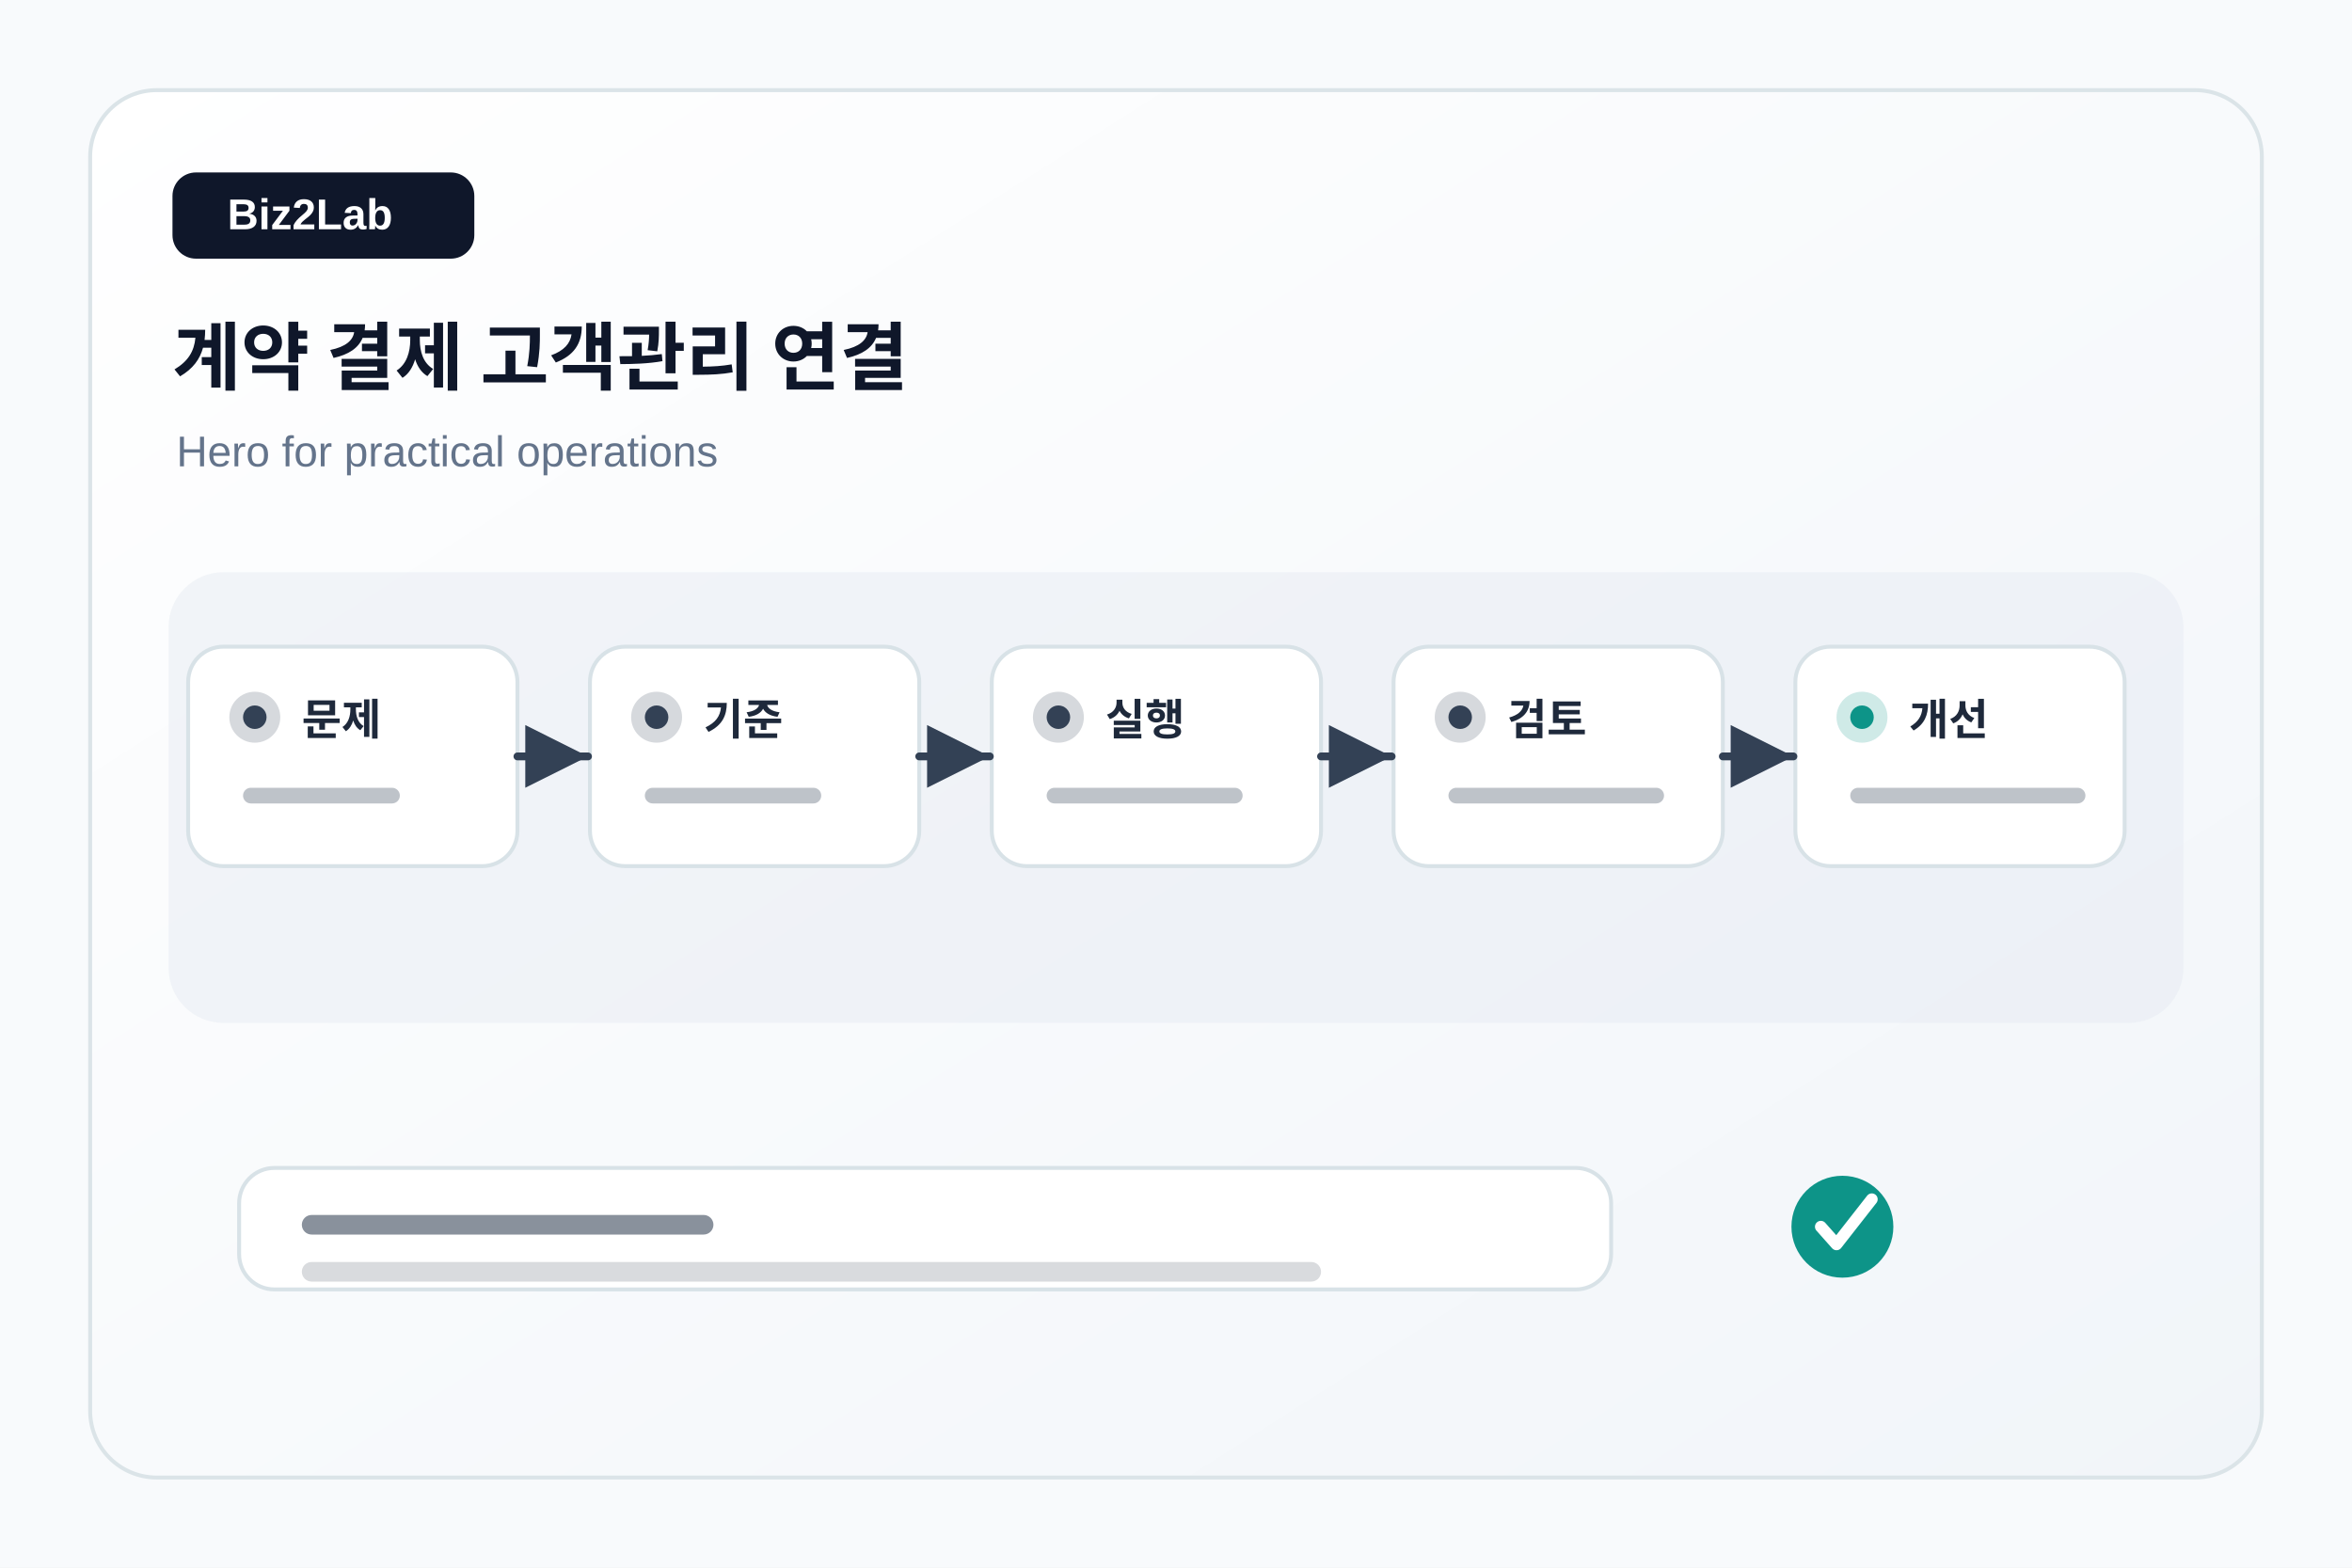
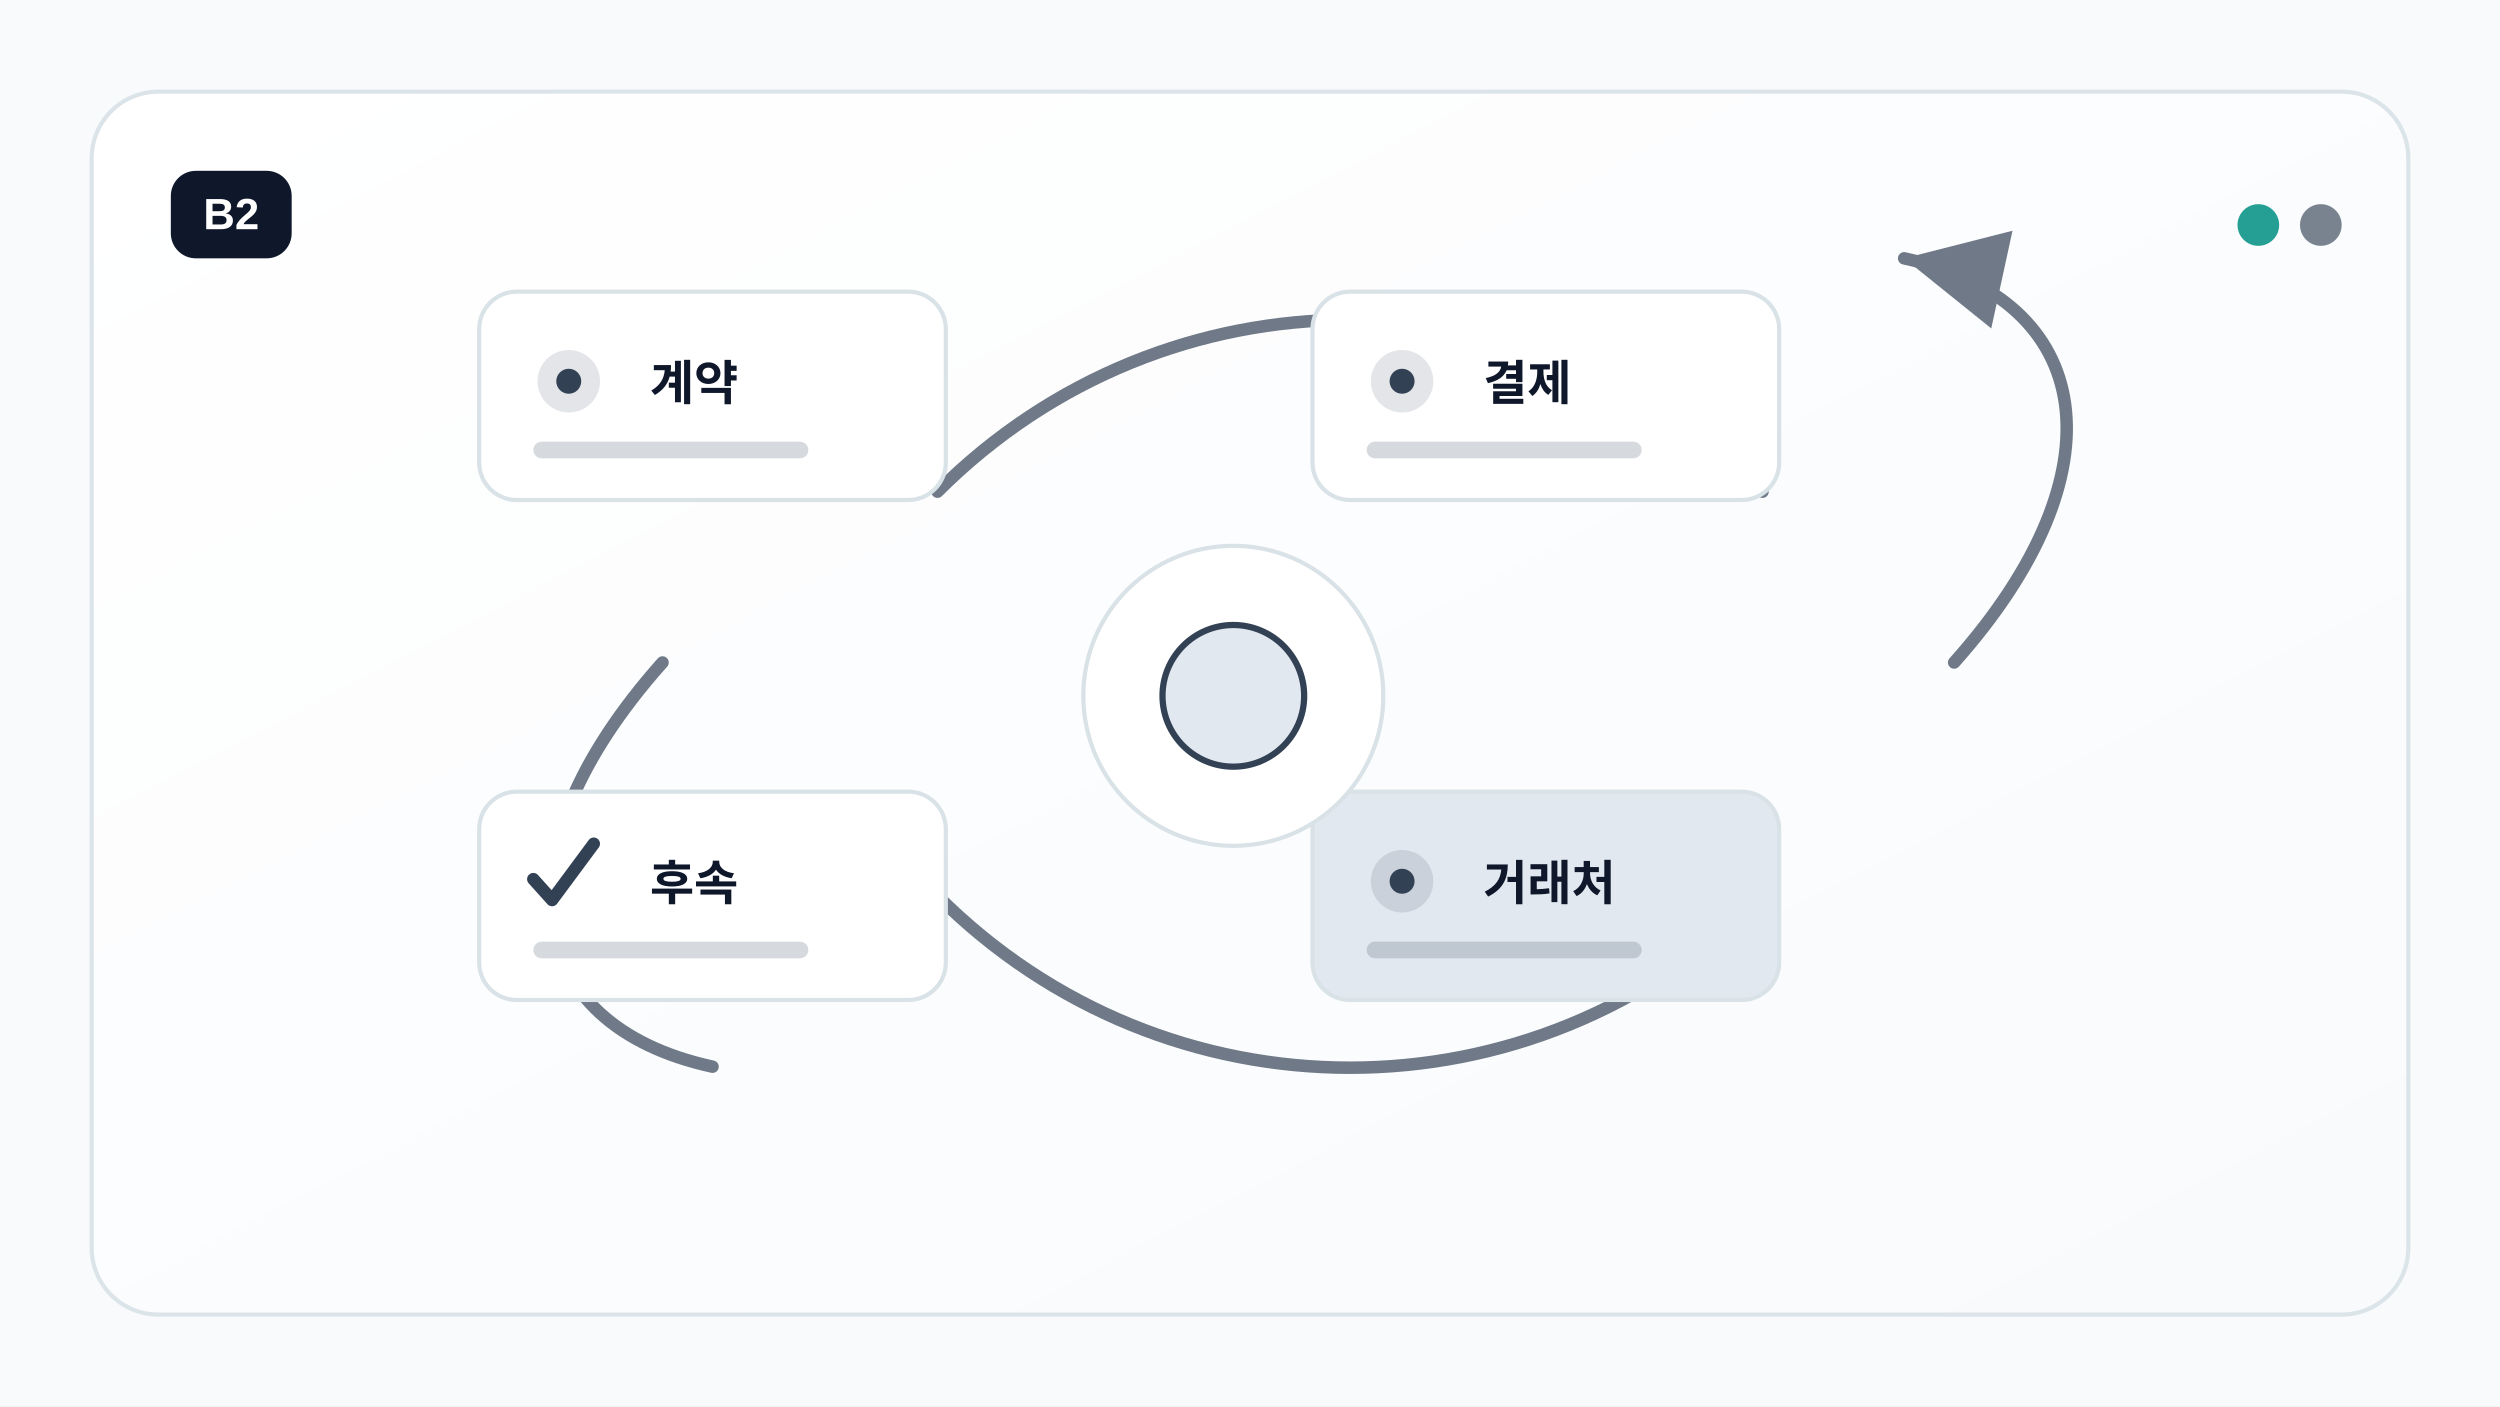
- <svg xmlns="http://www.w3.org/2000/svg" width="1200" height="800" viewBox="0 0 1200 800" role="img">
+ <svg xmlns="http://www.w3.org/2000/svg" width="1200" height="675" viewBox="0 0 1200 675" role="img">
  <defs>
    <marker id="arrow" markerWidth="12" markerHeight="12" refX="10" refY="6" orient="auto" markerUnits="strokeWidth">
      <path d="M2,2 L10,6 L2,10 Z" fill="#334155" />
    </marker>
-     <linearGradient id="bg" x1="0" x2="1" y1="0" y2="1">
+     <linearGradient id="panel" x1="0" x2="1" y1="0" y2="1">
      <stop offset="0" stop-color="#ffffff" />
-       <stop offset="1" stop-color="#f1f5f9" />
+       <stop offset="1" stop-color="#f8fafc" />
    </linearGradient>
  </defs>
-   <rect width="1200" height="800" fill="#f8fafc" />
-   <rect x="46" y="46" width="1108" height="708" rx="34" fill="url(#bg)" stroke="#dbe4e8" stroke-width="2" />
-   <rect x="88" y="88" width="154" height="44" rx="12" fill="#0f172a" />
-   <text x="116" y="117" fill="#ffffff" font-family="Arial, sans-serif" font-size="22" font-weight="800">Biz2Lab</text>
-   <text x="88" y="196" fill="#0f172a" font-family="Arial, 'Malgun Gothic', sans-serif" font-size="38" font-weight="800">계약 결제 고객관리 연결</text>
-   <text x="90" y="238" fill="#64748b" font-family="Arial, sans-serif" font-size="22">Hero for practical operations</text>
-   <rect x="86" y="292" width="1028" height="230" rx="28" fill="#e2e8f0" opacity="0.42" />
-   <g>
-     <rect x="96" y="330" width="168" height="112" rx="18" fill="#ffffff" stroke="#d8e2e7" stroke-width="2" />
-     <circle cx="130" cy="366" r="13" fill="#334155" opacity="0.2" />
-     <circle cx="130" cy="366" r="6" fill="#334155" />
-     <text x="154" y="375" fill="#1e293b" font-family="Arial, 'Malgun Gothic', sans-serif" font-size="22" font-weight="700">문제</text>
-     <rect x="124" y="402" width="80" height="8" rx="4" fill="#334155" opacity="0.32" />
+   <rect width="1200" height="675" fill="#f8fafc" />
+   <rect x="44" y="44" width="1112" height="587" rx="32" fill="url(#panel)" stroke="#dbe4e8" stroke-width="2" />
+   <rect x="82" y="82" width="58" height="42" rx="12" fill="#0f172a" />
+   <text x="111" y="110" text-anchor="middle" fill="#ffffff" font-family="Arial, 'Malgun Gothic', sans-serif" font-size="21" font-weight="700">B2</text>
+   <g opacity="0.9">
+     <circle cx="1084" cy="108" r="10" fill="#0d9488" />
+     <circle cx="1114" cy="108" r="10" fill="#334155" opacity="0.72" />
  </g>
-   <g>
-     <rect x="301" y="330" width="168" height="112" rx="18" fill="#ffffff" stroke="#d8e2e7" stroke-width="2" />
-     <circle cx="335" cy="366" r="13" fill="#334155" opacity="0.2" />
-     <circle cx="335" cy="366" r="6" fill="#334155" />
-     <text x="359" y="375" fill="#1e293b" font-family="Arial, 'Malgun Gothic', sans-serif" font-size="22" font-weight="700">기준</text>
-     <rect x="329" y="402" width="90" height="8" rx="4" fill="#334155" opacity="0.32" />
+   <g data-family="contract-payment-loop">
+     <path d="M450 236 C560 126, 736 126, 846 236 M846 430 C736 540, 560 540, 450 430 M318 318 C236 410, 250 492, 342 512 M938 318 C1020 226, 1006 144, 914 124" fill="none" stroke="#334155" stroke-width="6" stroke-linecap="round" marker-end="url(#arrow)" opacity="0.7" />
+     <g>
+       <rect x="230" y="140" width="224" height="100" rx="18" fill="#ffffff" stroke="#d8e2e7" stroke-width="2" />
+       <circle cx="273" cy="183" r="15" fill="#334155" opacity="0.14" />
+       <circle cx="273" cy="183" r="6" fill="#334155" />
+       <text x="312" y="192" text-anchor="start" fill="#0f172a" font-family="Arial, 'Malgun Gothic', sans-serif" font-size="23" font-weight="700">계약</text>
+       <rect x="256" y="212" width="132" height="8" rx="4" fill="#334155" opacity="0.2" />
+     </g>
+     <g>
+       <rect x="630" y="140" width="224" height="100" rx="18" fill="#ffffff" stroke="#d8e2e7" stroke-width="2" />
+       <circle cx="673" cy="183" r="15" fill="#334155" opacity="0.14" />
+       <circle cx="673" cy="183" r="6" fill="#334155" />
+       <text x="712" y="192" text-anchor="start" fill="#0f172a" font-family="Arial, 'Malgun Gothic', sans-serif" font-size="23" font-weight="700">결제</text>
+       <rect x="656" y="212" width="132" height="8" rx="4" fill="#334155" opacity="0.2" />
+     </g>
+     <g>
+       <rect x="630" y="380" width="224" height="100" rx="18" fill="#e2e8f0" stroke="#d8e2e7" stroke-width="2" />
+       <circle cx="673" cy="423" r="15" fill="#334155" opacity="0.14" />
+       <circle cx="673" cy="423" r="6" fill="#334155" />
+       <text x="712" y="432" text-anchor="start" fill="#0f172a" font-family="Arial, 'Malgun Gothic', sans-serif" font-size="23" font-weight="700">거래처</text>
+       <rect x="656" y="452" width="132" height="8" rx="4" fill="#334155" opacity="0.2" />
+     </g>
+     <g>
+       <rect x="230" y="380" width="224" height="100" rx="18" fill="#ffffff" stroke="#d8e2e7" stroke-width="2" />
+       <path d="M256 422 l9 10 l20 -27" fill="none" stroke="#334155" stroke-width="6" stroke-linecap="round" stroke-linejoin="round" />
+       <text x="312" y="432" text-anchor="start" fill="#0f172a" font-family="Arial, 'Malgun Gothic', sans-serif" font-size="23" font-weight="700">후속</text>
+       <rect x="256" y="452" width="132" height="8" rx="4" fill="#334155" opacity="0.2" />
+     </g>
+     <circle cx="592" cy="334" r="72" fill="#ffffff" stroke="#d8e2e7" stroke-width="2" />
+     <circle cx="592" cy="334" r="34" fill="#e2e8f0" stroke="#334155" stroke-width="3" />
  </g>
-   <g>
-     <rect x="506" y="330" width="168" height="112" rx="18" fill="#ffffff" stroke="#d8e2e7" stroke-width="2" />
-     <circle cx="540" cy="366" r="13" fill="#334155" opacity="0.2" />
-     <circle cx="540" cy="366" r="6" fill="#334155" />
-     <text x="564" y="375" fill="#1e293b" font-family="Arial, 'Malgun Gothic', sans-serif" font-size="22" font-weight="700">실행</text>
-     <rect x="534" y="402" width="100" height="8" rx="4" fill="#334155" opacity="0.32" />
-   </g>
-   <g>
-     <rect x="711" y="330" width="168" height="112" rx="18" fill="#ffffff" stroke="#d8e2e7" stroke-width="2" />
-     <circle cx="745" cy="366" r="13" fill="#334155" opacity="0.2" />
-     <circle cx="745" cy="366" r="6" fill="#334155" />
-     <text x="769" y="375" fill="#1e293b" font-family="Arial, 'Malgun Gothic', sans-serif" font-size="22" font-weight="700">검토</text>
-     <rect x="739" y="402" width="110" height="8" rx="4" fill="#334155" opacity="0.32" />
-   </g>
-   <g>
-     <rect x="916" y="330" width="168" height="112" rx="18" fill="#ffffff" stroke="#d8e2e7" stroke-width="2" />
-     <circle cx="950" cy="366" r="13" fill="#0d9488" opacity="0.2" />
-     <circle cx="950" cy="366" r="6" fill="#0d9488" />
-     <text x="974" y="375" fill="#1e293b" font-family="Arial, 'Malgun Gothic', sans-serif" font-size="22" font-weight="700">개선</text>
-     <rect x="944" y="402" width="120" height="8" rx="4" fill="#334155" opacity="0.32" />
-   </g>
-   <path d="M 264 386 C 276 386, 288 386, 300 386" stroke="#334155" stroke-width="4" fill="none" stroke-linecap="round" marker-end="url(#arrow)" />
-   <path d="M 469 386 C 481 386, 493 386, 505 386" stroke="#334155" stroke-width="4" fill="none" stroke-linecap="round" marker-end="url(#arrow)" />
-   <path d="M 674 386 C 686 386, 698 386, 710 386" stroke="#334155" stroke-width="4" fill="none" stroke-linecap="round" marker-end="url(#arrow)" />
-   <path d="M 879 386 C 891 386, 903 386, 915 386" stroke="#334155" stroke-width="4" fill="none" stroke-linecap="round" marker-end="url(#arrow)" />
-   <rect x="122" y="596" width="700" height="62" rx="18" fill="#ffffff" stroke="#d8e2e7" stroke-width="2" />
-   <rect x="154" y="620" width="210" height="10" rx="5" fill="#334155" opacity="0.58" />
-   <rect x="154" y="644" width="520" height="10" rx="5" fill="#0f172a" opacity="0.16" />
-   <circle cx="940" cy="626" r="26" fill="#0d9488" />
-   <path d="M929 626 l8 9 l18 -23" fill="none" stroke="#ffffff" stroke-width="6" stroke-linecap="round" stroke-linejoin="round" />
</svg>
